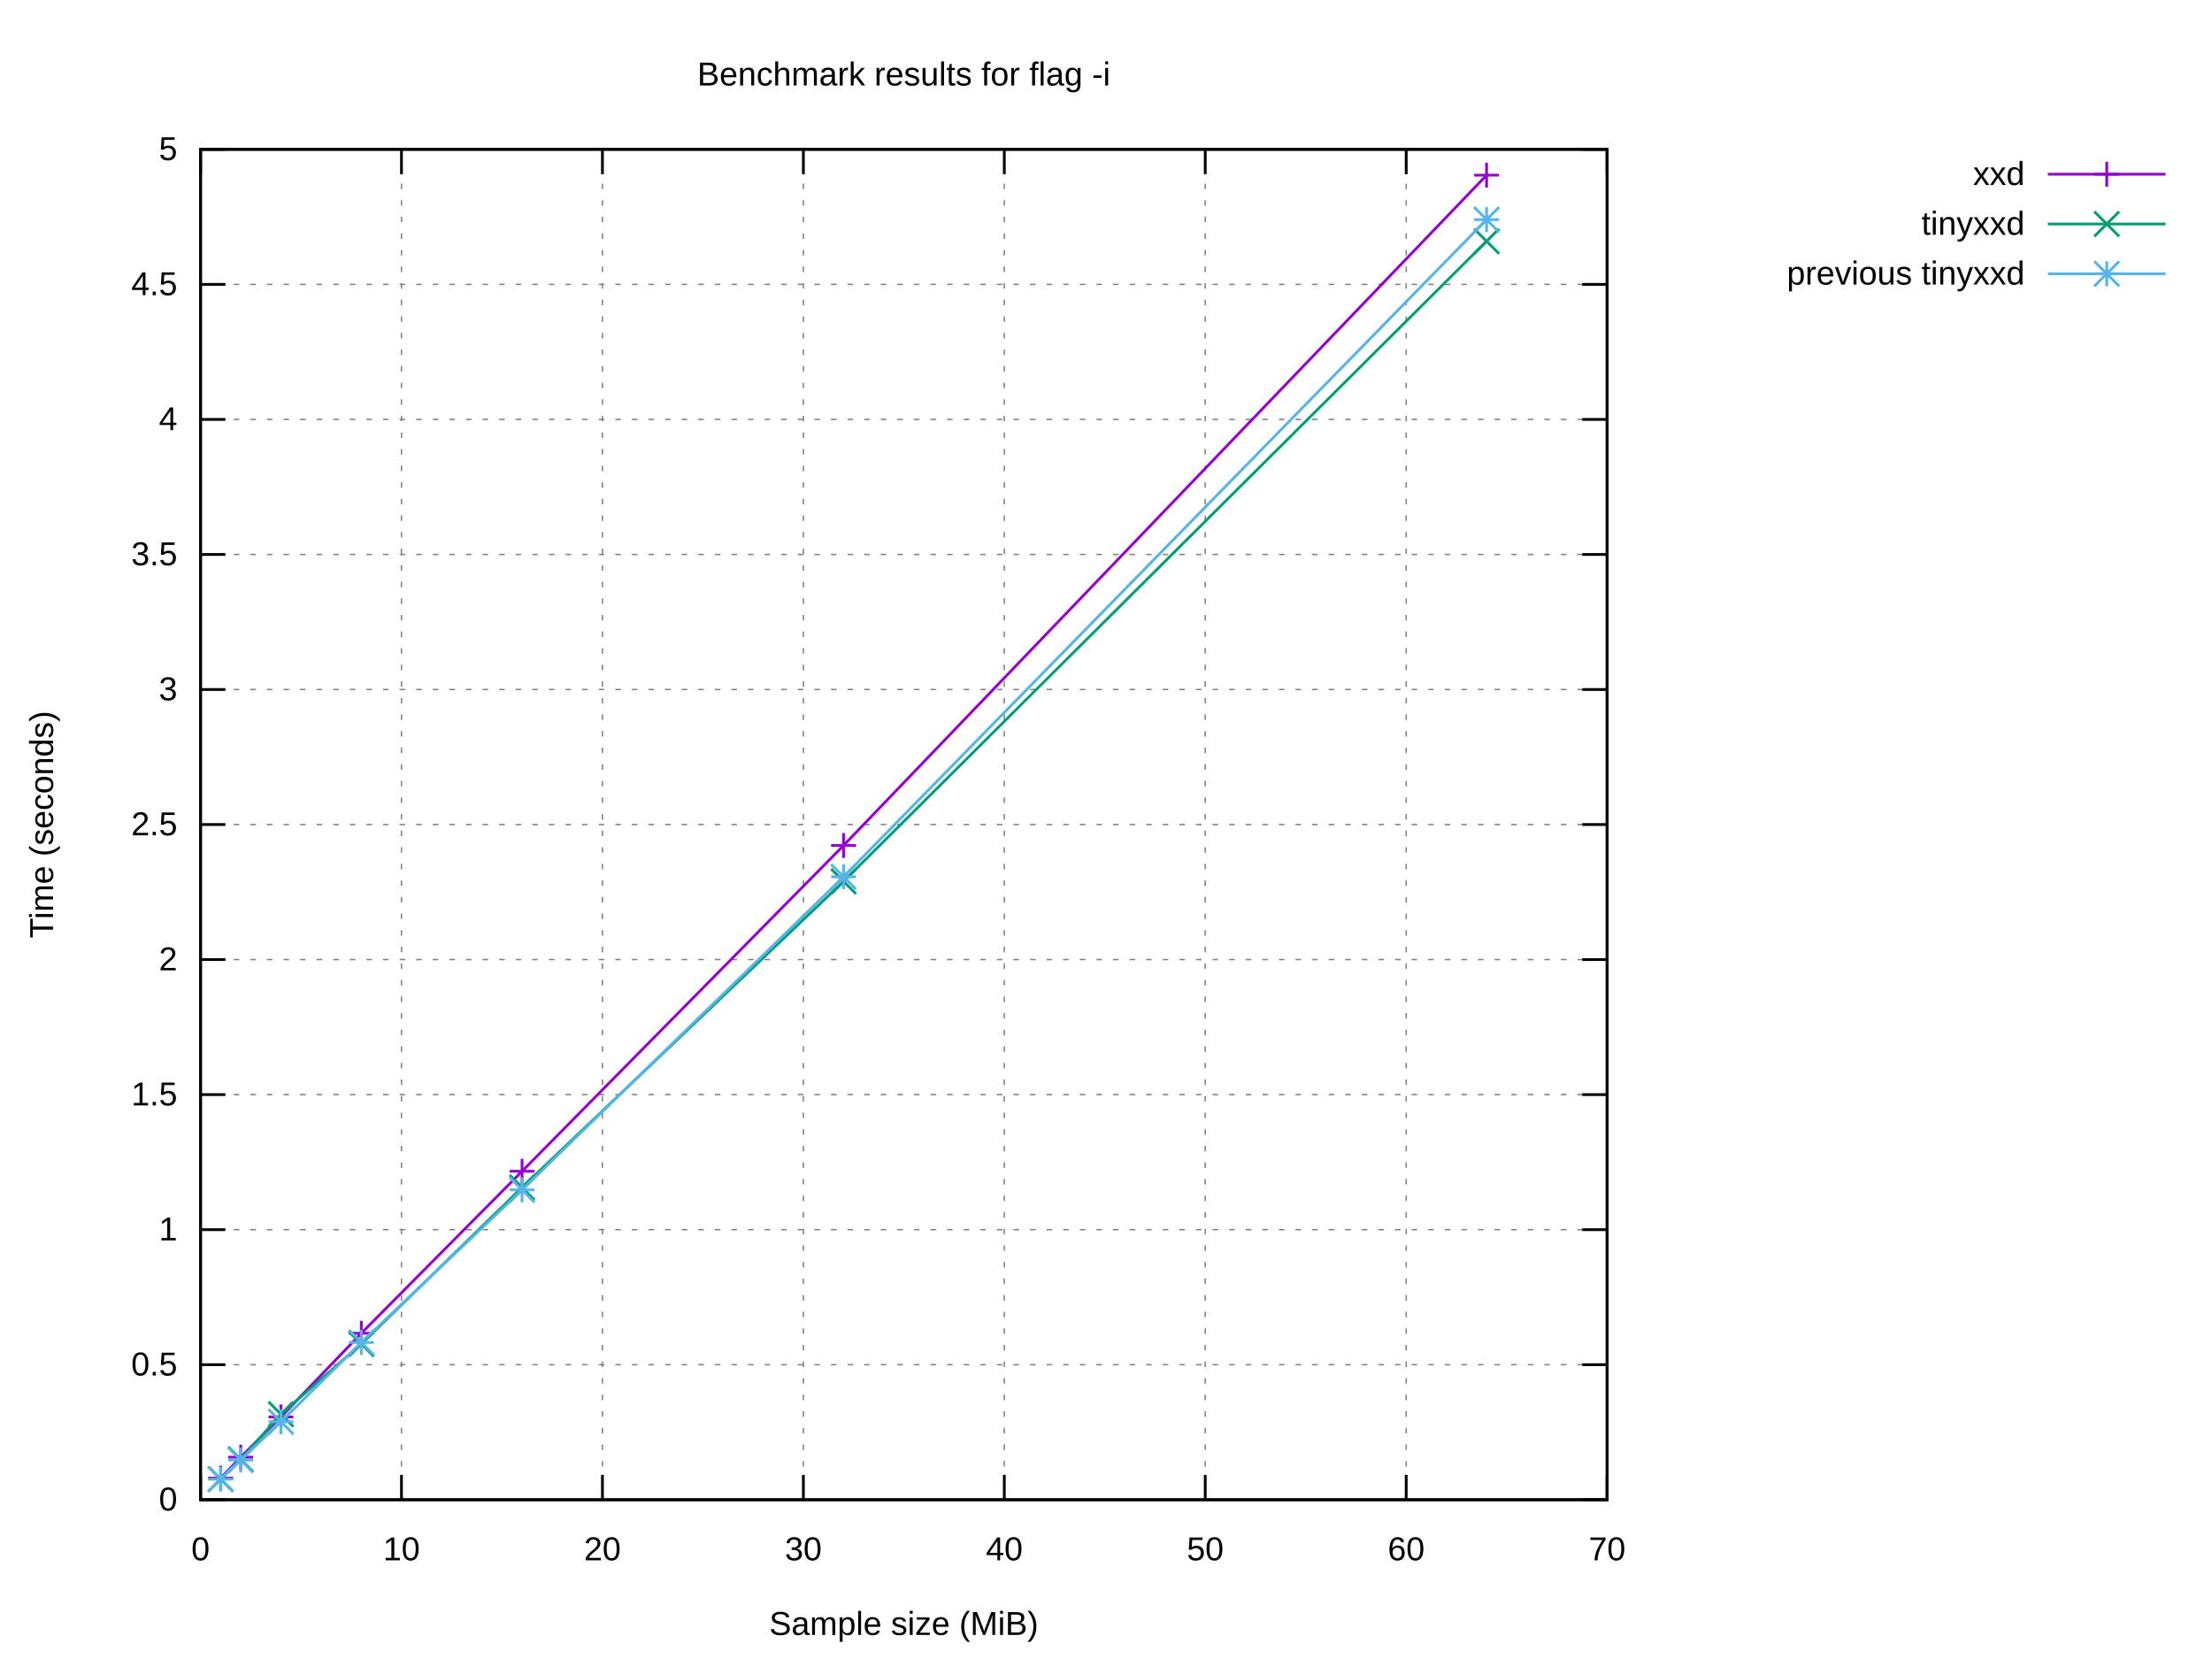
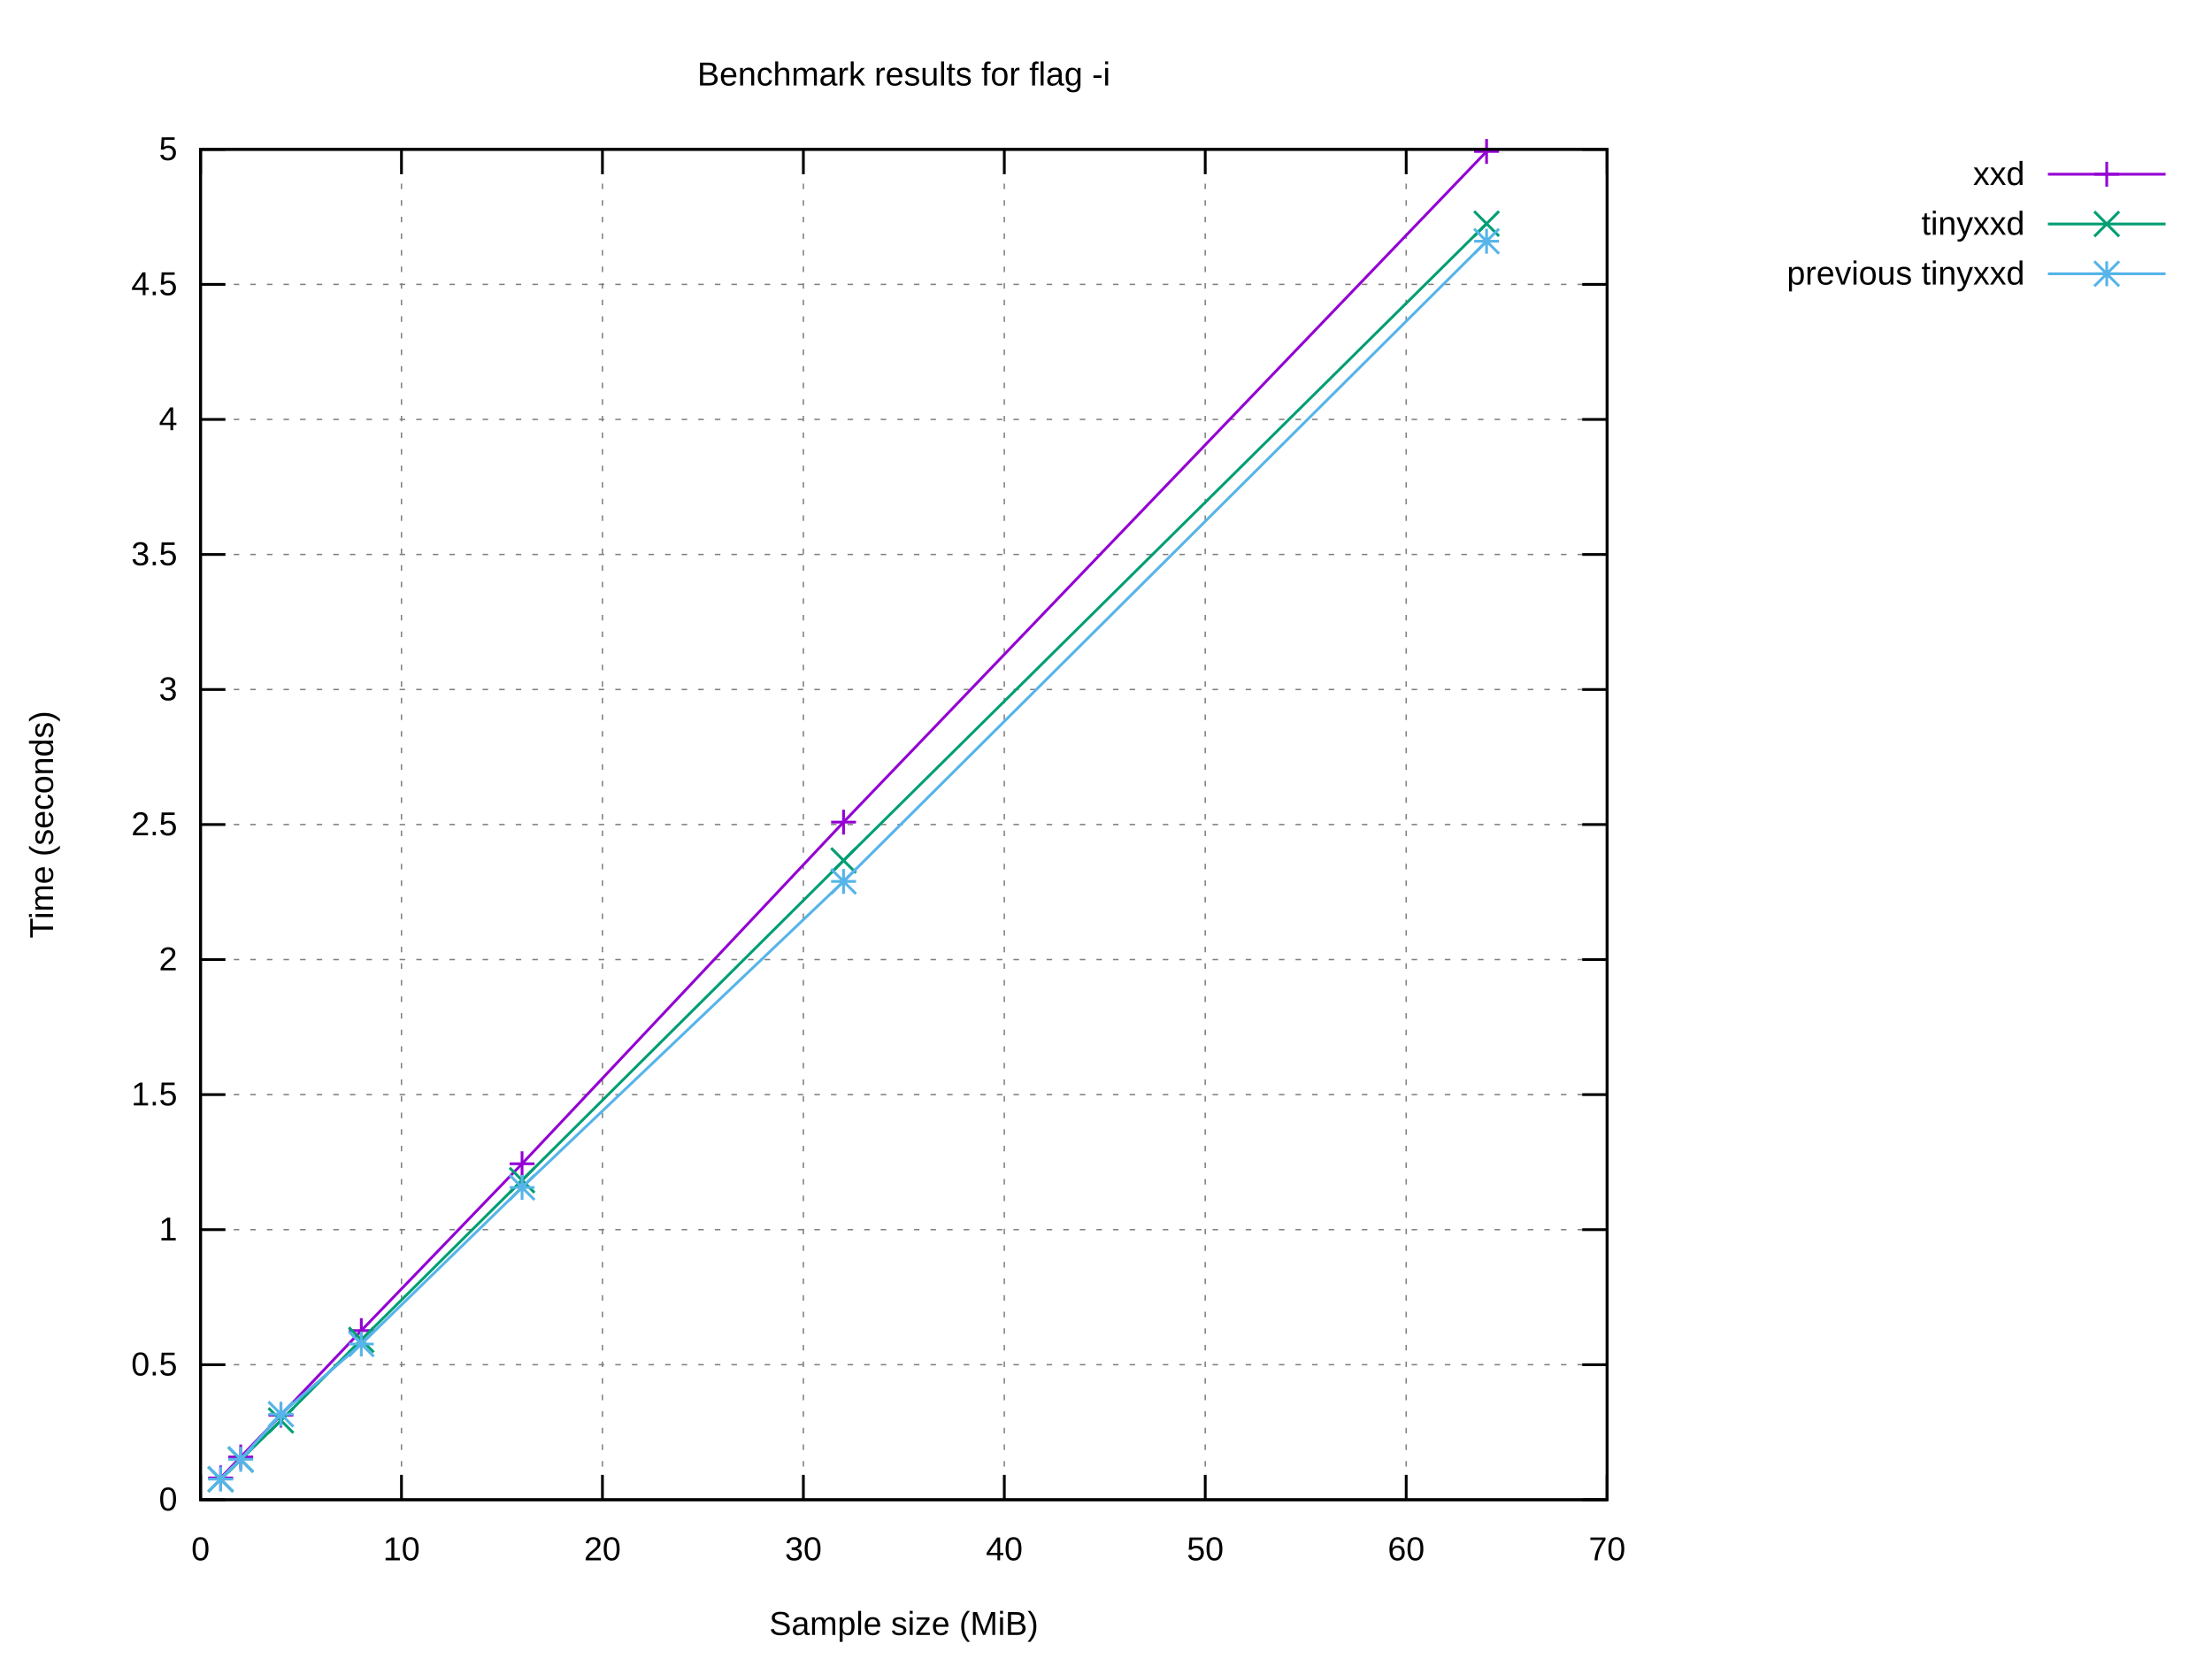
<svg xmlns="http://www.w3.org/2000/svg" xmlns:xlink="http://www.w3.org/1999/xlink" width="800" height="600" viewBox="0 0 800 600">
  <g id="gnuplot_canvas">
    <rect x="0" y="0" width="800" height="600" fill="#ffffff" />
    <defs>
      <circle id="gpDot" r="0.5" stroke-width="0.5" stroke="currentColor" />
      <path id="gpPt0" stroke-width="0.222" stroke="currentColor" d="M-1,0 h2 M0,-1 v2" />
      <path id="gpPt1" stroke-width="0.222" stroke="currentColor" d="M-1,-1 L1,1 M1,-1 L-1,1" />
      <path id="gpPt2" stroke-width="0.222" stroke="currentColor" d="M-1,0 L1,0 M0,-1 L0,1 M-1,-1 L1,1 M-1,1 L1,-1" />
      <rect id="gpPt3" stroke-width="0.222" stroke="currentColor" x="-1" y="-1" width="2" height="2" />
      <rect id="gpPt4" stroke-width="0.222" stroke="currentColor" fill="currentColor" x="-1" y="-1" width="2" height="2" />
      <circle id="gpPt5" stroke-width="0.222" stroke="currentColor" cx="0" cy="0" r="1" />
      <use xlink:href="#gpPt5" id="gpPt6" fill="currentColor" stroke="none" />
      <path id="gpPt7" stroke-width="0.222" stroke="currentColor" d="M0,-1.33 L-1.33,0.67 L1.33,0.67 z" />
      <use xlink:href="#gpPt7" id="gpPt8" fill="currentColor" stroke="none" />
      <use xlink:href="#gpPt7" id="gpPt9" stroke="currentColor" transform="rotate(180)" />
      <use xlink:href="#gpPt9" id="gpPt10" fill="currentColor" stroke="none" />
      <use xlink:href="#gpPt3" id="gpPt11" stroke="currentColor" transform="rotate(45)" />
      <use xlink:href="#gpPt11" id="gpPt12" fill="currentColor" stroke="none" />
      <path id="gpPt13" stroke-width="0.222" stroke="currentColor" d="M0,1.330 L1.265,0.411 L0.782,-1.067 L-0.782,-1.076 L-1.265,0.411 z" />
      <use xlink:href="#gpPt13" id="gpPt14" fill="currentColor" stroke="none" />
      <filter id="textbox" filterUnits="objectBoundingBox" x="0" y="0" height="1" width="1">
        <feFlood flood-color="#FFFFFF" flood-opacity="1" result="bgnd" />
        <feComposite in="SourceGraphic" in2="bgnd" operator="atop" />
      </filter>
      <filter id="greybox" filterUnits="objectBoundingBox" x="0" y="0" height="1" width="1">
        <feFlood flood-color="lightgrey" flood-opacity="1" result="grey" />
        <feComposite in="SourceGraphic" in2="grey" operator="atop" />
      </filter>
    </defs>
    <g fill="none" color="#FFFFFF" stroke="currentColor" stroke-width="1.00" stroke-linecap="butt" stroke-linejoin="miter">
</g>
    <g fill="none" color="black" stroke="currentColor" stroke-width="1.00" stroke-linecap="butt" stroke-linejoin="miter">
</g>
    <g fill="none" color="black" stroke="black" stroke-width="0.50" stroke-linecap="butt" stroke-linejoin="miter">
</g>
    <g fill="none" color="gray" stroke="currentColor" stroke-width="0.50" stroke-linecap="butt" stroke-linejoin="miter">
      <path stroke="gray" stroke-dasharray="2,4" class="gridline" d="M72.53,542.40 L581.24,542.40  " />
    </g>
    <g fill="none" color="gray" stroke="gray" stroke-width="1.00" stroke-linecap="butt" stroke-linejoin="miter">
</g>
    <g fill="none" color="black" stroke="currentColor" stroke-width="1.00" stroke-linecap="butt" stroke-linejoin="miter">
      <path stroke="black" d="M72.53,542.40 L81.53,542.40 M581.24,542.40 L572.24,542.40  " />
      <g transform="translate(64.14,546.30)" stroke="none" fill="black" font-family="Arial" font-size="12.00" text-anchor="end">
        <text>
          <tspan font-family="Arial"> 0</tspan>
        </text>
      </g>
    </g>
    <g fill="none" color="black" stroke="currentColor" stroke-width="1.00" stroke-linecap="butt" stroke-linejoin="miter">
</g>
    <g fill="none" color="black" stroke="black" stroke-width="0.50" stroke-linecap="butt" stroke-linejoin="miter">
</g>
    <g fill="none" color="gray" stroke="currentColor" stroke-width="0.50" stroke-linecap="butt" stroke-linejoin="miter">
      <path stroke="gray" stroke-dasharray="2,4" class="gridline" d="M72.53,493.56 L581.24,493.56  " />
    </g>
    <g fill="none" color="gray" stroke="gray" stroke-width="1.00" stroke-linecap="butt" stroke-linejoin="miter">
</g>
    <g fill="none" color="black" stroke="currentColor" stroke-width="1.00" stroke-linecap="butt" stroke-linejoin="miter">
      <path stroke="black" d="M72.53,493.56 L81.53,493.56 M581.24,493.56 L572.24,493.56  " />
      <g transform="translate(64.14,497.46)" stroke="none" fill="black" font-family="Arial" font-size="12.00" text-anchor="end">
        <text>
          <tspan font-family="Arial"> 0.5</tspan>
        </text>
      </g>
    </g>
    <g fill="none" color="black" stroke="currentColor" stroke-width="1.00" stroke-linecap="butt" stroke-linejoin="miter">
</g>
    <g fill="none" color="black" stroke="black" stroke-width="0.50" stroke-linecap="butt" stroke-linejoin="miter">
</g>
    <g fill="none" color="gray" stroke="currentColor" stroke-width="0.50" stroke-linecap="butt" stroke-linejoin="miter">
      <path stroke="gray" stroke-dasharray="2,4" class="gridline" d="M72.53,444.72 L581.24,444.72  " />
    </g>
    <g fill="none" color="gray" stroke="gray" stroke-width="1.00" stroke-linecap="butt" stroke-linejoin="miter">
</g>
    <g fill="none" color="black" stroke="currentColor" stroke-width="1.00" stroke-linecap="butt" stroke-linejoin="miter">
      <path stroke="black" d="M72.53,444.72 L81.53,444.72 M581.24,444.72 L572.24,444.72  " />
      <g transform="translate(64.14,448.62)" stroke="none" fill="black" font-family="Arial" font-size="12.00" text-anchor="end">
        <text>
          <tspan font-family="Arial"> 1</tspan>
        </text>
      </g>
    </g>
    <g fill="none" color="black" stroke="currentColor" stroke-width="1.00" stroke-linecap="butt" stroke-linejoin="miter">
</g>
    <g fill="none" color="black" stroke="black" stroke-width="0.50" stroke-linecap="butt" stroke-linejoin="miter">
</g>
    <g fill="none" color="gray" stroke="currentColor" stroke-width="0.50" stroke-linecap="butt" stroke-linejoin="miter">
      <path stroke="gray" stroke-dasharray="2,4" class="gridline" d="M72.53,395.88 L581.24,395.88  " />
    </g>
    <g fill="none" color="gray" stroke="gray" stroke-width="1.00" stroke-linecap="butt" stroke-linejoin="miter">
</g>
    <g fill="none" color="black" stroke="currentColor" stroke-width="1.00" stroke-linecap="butt" stroke-linejoin="miter">
      <path stroke="black" d="M72.53,395.88 L81.53,395.88 M581.24,395.88 L572.24,395.88  " />
      <g transform="translate(64.14,399.78)" stroke="none" fill="black" font-family="Arial" font-size="12.00" text-anchor="end">
        <text>
          <tspan font-family="Arial"> 1.5</tspan>
        </text>
      </g>
    </g>
    <g fill="none" color="black" stroke="currentColor" stroke-width="1.00" stroke-linecap="butt" stroke-linejoin="miter">
</g>
    <g fill="none" color="black" stroke="black" stroke-width="0.50" stroke-linecap="butt" stroke-linejoin="miter">
</g>
    <g fill="none" color="gray" stroke="currentColor" stroke-width="0.50" stroke-linecap="butt" stroke-linejoin="miter">
      <path stroke="gray" stroke-dasharray="2,4" class="gridline" d="M72.53,347.04 L581.24,347.04  " />
    </g>
    <g fill="none" color="gray" stroke="gray" stroke-width="1.00" stroke-linecap="butt" stroke-linejoin="miter">
</g>
    <g fill="none" color="black" stroke="currentColor" stroke-width="1.00" stroke-linecap="butt" stroke-linejoin="miter">
      <path stroke="black" d="M72.53,347.04 L81.53,347.04 M581.24,347.04 L572.24,347.04  " />
      <g transform="translate(64.14,350.94)" stroke="none" fill="black" font-family="Arial" font-size="12.00" text-anchor="end">
        <text>
          <tspan font-family="Arial"> 2</tspan>
        </text>
      </g>
    </g>
    <g fill="none" color="black" stroke="currentColor" stroke-width="1.00" stroke-linecap="butt" stroke-linejoin="miter">
</g>
    <g fill="none" color="black" stroke="black" stroke-width="0.50" stroke-linecap="butt" stroke-linejoin="miter">
</g>
    <g fill="none" color="gray" stroke="currentColor" stroke-width="0.50" stroke-linecap="butt" stroke-linejoin="miter">
      <path stroke="gray" stroke-dasharray="2,4" class="gridline" d="M72.53,298.20 L581.24,298.20  " />
    </g>
    <g fill="none" color="gray" stroke="gray" stroke-width="1.00" stroke-linecap="butt" stroke-linejoin="miter">
</g>
    <g fill="none" color="black" stroke="currentColor" stroke-width="1.00" stroke-linecap="butt" stroke-linejoin="miter">
      <path stroke="black" d="M72.53,298.20 L81.53,298.20 M581.24,298.20 L572.24,298.20  " />
      <g transform="translate(64.14,302.10)" stroke="none" fill="black" font-family="Arial" font-size="12.00" text-anchor="end">
        <text>
          <tspan font-family="Arial"> 2.5</tspan>
        </text>
      </g>
    </g>
    <g fill="none" color="black" stroke="currentColor" stroke-width="1.00" stroke-linecap="butt" stroke-linejoin="miter">
</g>
    <g fill="none" color="black" stroke="black" stroke-width="0.50" stroke-linecap="butt" stroke-linejoin="miter">
</g>
    <g fill="none" color="gray" stroke="currentColor" stroke-width="0.50" stroke-linecap="butt" stroke-linejoin="miter">
      <path stroke="gray" stroke-dasharray="2,4" class="gridline" d="M72.53,249.37 L581.24,249.37  " />
    </g>
    <g fill="none" color="gray" stroke="gray" stroke-width="1.00" stroke-linecap="butt" stroke-linejoin="miter">
</g>
    <g fill="none" color="black" stroke="currentColor" stroke-width="1.00" stroke-linecap="butt" stroke-linejoin="miter">
      <path stroke="black" d="M72.53,249.37 L81.53,249.37 M581.24,249.37 L572.24,249.37  " />
      <g transform="translate(64.14,253.27)" stroke="none" fill="black" font-family="Arial" font-size="12.00" text-anchor="end">
        <text>
          <tspan font-family="Arial"> 3</tspan>
        </text>
      </g>
    </g>
    <g fill="none" color="black" stroke="currentColor" stroke-width="1.00" stroke-linecap="butt" stroke-linejoin="miter">
</g>
    <g fill="none" color="black" stroke="black" stroke-width="0.50" stroke-linecap="butt" stroke-linejoin="miter">
</g>
    <g fill="none" color="gray" stroke="currentColor" stroke-width="0.50" stroke-linecap="butt" stroke-linejoin="miter">
      <path stroke="gray" stroke-dasharray="2,4" class="gridline" d="M72.53,200.53 L581.24,200.53  " />
    </g>
    <g fill="none" color="gray" stroke="gray" stroke-width="1.00" stroke-linecap="butt" stroke-linejoin="miter">
</g>
    <g fill="none" color="black" stroke="currentColor" stroke-width="1.00" stroke-linecap="butt" stroke-linejoin="miter">
      <path stroke="black" d="M72.53,200.53 L81.53,200.53 M581.24,200.53 L572.24,200.53  " />
      <g transform="translate(64.14,204.43)" stroke="none" fill="black" font-family="Arial" font-size="12.00" text-anchor="end">
        <text>
          <tspan font-family="Arial"> 3.5</tspan>
        </text>
      </g>
    </g>
    <g fill="none" color="black" stroke="currentColor" stroke-width="1.00" stroke-linecap="butt" stroke-linejoin="miter">
</g>
    <g fill="none" color="black" stroke="black" stroke-width="0.50" stroke-linecap="butt" stroke-linejoin="miter">
</g>
    <g fill="none" color="gray" stroke="currentColor" stroke-width="0.50" stroke-linecap="butt" stroke-linejoin="miter">
      <path stroke="gray" stroke-dasharray="2,4" class="gridline" d="M72.53,151.69 L581.24,151.69  " />
    </g>
    <g fill="none" color="gray" stroke="gray" stroke-width="1.00" stroke-linecap="butt" stroke-linejoin="miter">
</g>
    <g fill="none" color="black" stroke="currentColor" stroke-width="1.00" stroke-linecap="butt" stroke-linejoin="miter">
      <path stroke="black" d="M72.53,151.69 L81.53,151.69 M581.24,151.69 L572.24,151.69  " />
      <g transform="translate(64.14,155.59)" stroke="none" fill="black" font-family="Arial" font-size="12.00" text-anchor="end">
        <text>
          <tspan font-family="Arial"> 4</tspan>
        </text>
      </g>
    </g>
    <g fill="none" color="black" stroke="currentColor" stroke-width="1.00" stroke-linecap="butt" stroke-linejoin="miter">
</g>
    <g fill="none" color="black" stroke="black" stroke-width="0.50" stroke-linecap="butt" stroke-linejoin="miter">
</g>
    <g fill="none" color="gray" stroke="currentColor" stroke-width="0.50" stroke-linecap="butt" stroke-linejoin="miter">
      <path stroke="gray" stroke-dasharray="2,4" class="gridline" d="M72.53,102.85 L581.24,102.85  " />
    </g>
    <g fill="none" color="gray" stroke="gray" stroke-width="1.00" stroke-linecap="butt" stroke-linejoin="miter">
</g>
    <g fill="none" color="black" stroke="currentColor" stroke-width="1.00" stroke-linecap="butt" stroke-linejoin="miter">
      <path stroke="black" d="M72.53,102.85 L81.53,102.85 M581.24,102.85 L572.24,102.85  " />
      <g transform="translate(64.14,106.75)" stroke="none" fill="black" font-family="Arial" font-size="12.00" text-anchor="end">
        <text>
          <tspan font-family="Arial"> 4.5</tspan>
        </text>
      </g>
    </g>
    <g fill="none" color="black" stroke="currentColor" stroke-width="1.00" stroke-linecap="butt" stroke-linejoin="miter">
</g>
    <g fill="none" color="black" stroke="black" stroke-width="0.50" stroke-linecap="butt" stroke-linejoin="miter">
</g>
    <g fill="none" color="gray" stroke="currentColor" stroke-width="0.50" stroke-linecap="butt" stroke-linejoin="miter">
      <path stroke="gray" stroke-dasharray="2,4" class="gridline" d="M72.53,54.01 L581.24,54.01  " />
    </g>
    <g fill="none" color="gray" stroke="gray" stroke-width="1.00" stroke-linecap="butt" stroke-linejoin="miter">
</g>
    <g fill="none" color="black" stroke="currentColor" stroke-width="1.00" stroke-linecap="butt" stroke-linejoin="miter">
      <path stroke="black" d="M72.53,54.01 L81.53,54.01 M581.24,54.01 L572.24,54.01  " />
      <g transform="translate(64.14,57.91)" stroke="none" fill="black" font-family="Arial" font-size="12.00" text-anchor="end">
        <text>
          <tspan font-family="Arial"> 5</tspan>
        </text>
      </g>
    </g>
    <g fill="none" color="black" stroke="currentColor" stroke-width="1.00" stroke-linecap="butt" stroke-linejoin="miter">
</g>
    <g fill="none" color="black" stroke="black" stroke-width="0.50" stroke-linecap="butt" stroke-linejoin="miter">
</g>
    <g fill="none" color="gray" stroke="currentColor" stroke-width="0.50" stroke-linecap="butt" stroke-linejoin="miter">
      <path stroke="gray" stroke-dasharray="2,4" class="gridline" d="M72.53,542.40 L72.53,54.01  " />
    </g>
    <g fill="none" color="gray" stroke="gray" stroke-width="1.00" stroke-linecap="butt" stroke-linejoin="miter">
</g>
    <g fill="none" color="black" stroke="currentColor" stroke-width="1.00" stroke-linecap="butt" stroke-linejoin="miter">
      <path stroke="black" d="M72.53,542.40 L72.53,533.40 M72.53,54.01 L72.53,63.01  " />
      <g transform="translate(72.53,564.30)" stroke="none" fill="black" font-family="Arial" font-size="12.00" text-anchor="middle">
        <text>
          <tspan font-family="Arial"> 0</tspan>
        </text>
      </g>
    </g>
    <g fill="none" color="black" stroke="currentColor" stroke-width="1.00" stroke-linecap="butt" stroke-linejoin="miter">
</g>
    <g fill="none" color="black" stroke="black" stroke-width="0.50" stroke-linecap="butt" stroke-linejoin="miter">
</g>
    <g fill="none" color="gray" stroke="currentColor" stroke-width="0.50" stroke-linecap="butt" stroke-linejoin="miter">
      <path stroke="gray" stroke-dasharray="2,4" class="gridline" d="M145.20,542.40 L145.20,54.01  " />
    </g>
    <g fill="none" color="gray" stroke="gray" stroke-width="1.00" stroke-linecap="butt" stroke-linejoin="miter">
</g>
    <g fill="none" color="black" stroke="currentColor" stroke-width="1.00" stroke-linecap="butt" stroke-linejoin="miter">
      <path stroke="black" d="M145.20,542.40 L145.20,533.40 M145.20,54.01 L145.20,63.01  " />
      <g transform="translate(145.20,564.30)" stroke="none" fill="black" font-family="Arial" font-size="12.00" text-anchor="middle">
        <text>
          <tspan font-family="Arial"> 10</tspan>
        </text>
      </g>
    </g>
    <g fill="none" color="black" stroke="currentColor" stroke-width="1.00" stroke-linecap="butt" stroke-linejoin="miter">
</g>
    <g fill="none" color="black" stroke="black" stroke-width="0.50" stroke-linecap="butt" stroke-linejoin="miter">
</g>
    <g fill="none" color="gray" stroke="currentColor" stroke-width="0.50" stroke-linecap="butt" stroke-linejoin="miter">
      <path stroke="gray" stroke-dasharray="2,4" class="gridline" d="M217.88,542.40 L217.88,54.01  " />
    </g>
    <g fill="none" color="gray" stroke="gray" stroke-width="1.00" stroke-linecap="butt" stroke-linejoin="miter">
</g>
    <g fill="none" color="black" stroke="currentColor" stroke-width="1.00" stroke-linecap="butt" stroke-linejoin="miter">
      <path stroke="black" d="M217.88,542.40 L217.88,533.40 M217.88,54.01 L217.88,63.01  " />
      <g transform="translate(217.88,564.30)" stroke="none" fill="black" font-family="Arial" font-size="12.00" text-anchor="middle">
        <text>
          <tspan font-family="Arial"> 20</tspan>
        </text>
      </g>
    </g>
    <g fill="none" color="black" stroke="currentColor" stroke-width="1.00" stroke-linecap="butt" stroke-linejoin="miter">
</g>
    <g fill="none" color="black" stroke="black" stroke-width="0.50" stroke-linecap="butt" stroke-linejoin="miter">
</g>
    <g fill="none" color="gray" stroke="currentColor" stroke-width="0.50" stroke-linecap="butt" stroke-linejoin="miter">
      <path stroke="gray" stroke-dasharray="2,4" class="gridline" d="M290.55,542.40 L290.55,54.01  " />
    </g>
    <g fill="none" color="gray" stroke="gray" stroke-width="1.00" stroke-linecap="butt" stroke-linejoin="miter">
</g>
    <g fill="none" color="black" stroke="currentColor" stroke-width="1.00" stroke-linecap="butt" stroke-linejoin="miter">
      <path stroke="black" d="M290.55,542.40 L290.55,533.40 M290.55,54.01 L290.55,63.01  " />
      <g transform="translate(290.55,564.30)" stroke="none" fill="black" font-family="Arial" font-size="12.00" text-anchor="middle">
        <text>
          <tspan font-family="Arial"> 30</tspan>
        </text>
      </g>
    </g>
    <g fill="none" color="black" stroke="currentColor" stroke-width="1.00" stroke-linecap="butt" stroke-linejoin="miter">
</g>
    <g fill="none" color="black" stroke="black" stroke-width="0.50" stroke-linecap="butt" stroke-linejoin="miter">
</g>
    <g fill="none" color="gray" stroke="currentColor" stroke-width="0.50" stroke-linecap="butt" stroke-linejoin="miter">
      <path stroke="gray" stroke-dasharray="2,4" class="gridline" d="M363.22,542.40 L363.22,54.01  " />
    </g>
    <g fill="none" color="gray" stroke="gray" stroke-width="1.00" stroke-linecap="butt" stroke-linejoin="miter">
</g>
    <g fill="none" color="black" stroke="currentColor" stroke-width="1.00" stroke-linecap="butt" stroke-linejoin="miter">
      <path stroke="black" d="M363.22,542.40 L363.22,533.40 M363.22,54.01 L363.22,63.01  " />
      <g transform="translate(363.22,564.30)" stroke="none" fill="black" font-family="Arial" font-size="12.00" text-anchor="middle">
        <text>
          <tspan font-family="Arial"> 40</tspan>
        </text>
      </g>
    </g>
    <g fill="none" color="black" stroke="currentColor" stroke-width="1.00" stroke-linecap="butt" stroke-linejoin="miter">
</g>
    <g fill="none" color="black" stroke="black" stroke-width="0.50" stroke-linecap="butt" stroke-linejoin="miter">
</g>
    <g fill="none" color="gray" stroke="currentColor" stroke-width="0.50" stroke-linecap="butt" stroke-linejoin="miter">
      <path stroke="gray" stroke-dasharray="2,4" class="gridline" d="M435.89,542.40 L435.89,54.01  " />
    </g>
    <g fill="none" color="gray" stroke="gray" stroke-width="1.00" stroke-linecap="butt" stroke-linejoin="miter">
</g>
    <g fill="none" color="black" stroke="currentColor" stroke-width="1.00" stroke-linecap="butt" stroke-linejoin="miter">
      <path stroke="black" d="M435.89,542.40 L435.89,533.40 M435.89,54.01 L435.89,63.01  " />
      <g transform="translate(435.89,564.30)" stroke="none" fill="black" font-family="Arial" font-size="12.00" text-anchor="middle">
        <text>
          <tspan font-family="Arial"> 50</tspan>
        </text>
      </g>
    </g>
    <g fill="none" color="black" stroke="currentColor" stroke-width="1.00" stroke-linecap="butt" stroke-linejoin="miter">
</g>
    <g fill="none" color="black" stroke="black" stroke-width="0.50" stroke-linecap="butt" stroke-linejoin="miter">
</g>
    <g fill="none" color="gray" stroke="currentColor" stroke-width="0.50" stroke-linecap="butt" stroke-linejoin="miter">
      <path stroke="gray" stroke-dasharray="2,4" class="gridline" d="M508.57,542.40 L508.57,54.01  " />
    </g>
    <g fill="none" color="gray" stroke="gray" stroke-width="1.00" stroke-linecap="butt" stroke-linejoin="miter">
</g>
    <g fill="none" color="black" stroke="currentColor" stroke-width="1.00" stroke-linecap="butt" stroke-linejoin="miter">
      <path stroke="black" d="M508.57,542.40 L508.57,533.40 M508.57,54.01 L508.57,63.01  " />
      <g transform="translate(508.57,564.30)" stroke="none" fill="black" font-family="Arial" font-size="12.00" text-anchor="middle">
        <text>
          <tspan font-family="Arial"> 60</tspan>
        </text>
      </g>
    </g>
    <g fill="none" color="black" stroke="currentColor" stroke-width="1.00" stroke-linecap="butt" stroke-linejoin="miter">
</g>
    <g fill="none" color="black" stroke="black" stroke-width="0.50" stroke-linecap="butt" stroke-linejoin="miter">
</g>
    <g fill="none" color="gray" stroke="currentColor" stroke-width="0.50" stroke-linecap="butt" stroke-linejoin="miter">
      <path stroke="gray" stroke-dasharray="2,4" class="gridline" d="M581.24,542.40 L581.24,54.01  " />
    </g>
    <g fill="none" color="gray" stroke="gray" stroke-width="1.00" stroke-linecap="butt" stroke-linejoin="miter">
</g>
    <g fill="none" color="black" stroke="currentColor" stroke-width="1.00" stroke-linecap="butt" stroke-linejoin="miter">
      <path stroke="black" d="M581.24,542.40 L581.24,533.40 M581.24,54.01 L581.24,63.01  " />
      <g transform="translate(581.24,564.30)" stroke="none" fill="black" font-family="Arial" font-size="12.00" text-anchor="middle">
        <text>
          <tspan font-family="Arial"> 70</tspan>
        </text>
      </g>
    </g>
    <g fill="none" color="black" stroke="currentColor" stroke-width="1.00" stroke-linecap="butt" stroke-linejoin="miter">
</g>
    <g fill="none" color="black" stroke="currentColor" stroke-width="1.00" stroke-linecap="butt" stroke-linejoin="miter">
      <path stroke="black" d="M72.53,54.01 L72.53,542.40 L581.24,542.40 L581.24,54.01 L72.53,54.01 Z  " />
    </g>
    <g fill="none" color="black" stroke="currentColor" stroke-width="1.00" stroke-linecap="butt" stroke-linejoin="miter">
</g>
    <g id="gnuplot_plot_1">
      <g fill="none" color="black" stroke="currentColor" stroke-width="1.00" stroke-linecap="butt" stroke-linejoin="miter">
        <g transform="translate(732.26,66.91)" stroke="none" fill="black" font-family="Arial" font-size="12.00" text-anchor="end">
          <text>
            <tspan font-family="Arial">xxd</tspan>
          </text>
        </g>
      </g>
      <g fill="none" color="black" stroke="currentColor" stroke-width="1.00" stroke-linecap="butt" stroke-linejoin="miter">
-         <path stroke="rgb(148,   0, 211)" d="M740.65,63.01 L783.21,63.01 M537.64,63.35 L305.08,305.78 L188.81,423.60 L130.67,482.19 L101.60,512.46 L87.06,527.02   L79.80,534.58  " />
-         <use xlink:href="#gpPt0" transform="translate(537.64,63.35) scale(4.50)" color="rgb(148,   0, 211)" />
-         <use xlink:href="#gpPt0" transform="translate(305.08,305.78) scale(4.50)" color="rgb(148,   0, 211)" />
-         <use xlink:href="#gpPt0" transform="translate(188.81,423.60) scale(4.50)" color="rgb(148,   0, 211)" />
-         <use xlink:href="#gpPt0" transform="translate(130.67,482.19) scale(4.50)" color="rgb(148,   0, 211)" />
-         <use xlink:href="#gpPt0" transform="translate(101.60,512.46) scale(4.50)" color="rgb(148,   0, 211)" />
-         <use xlink:href="#gpPt0" transform="translate(87.06,527.02) scale(4.50)" color="rgb(148,   0, 211)" />
-         <use xlink:href="#gpPt0" transform="translate(79.80,534.58) scale(4.50)" color="rgb(148,   0, 211)" />
+         <path stroke="rgb(148,   0, 211)" d="M740.65,63.01 L783.21,63.01 M537.64,54.77 L305.08,297.33 L188.81,420.89 L130.67,481.22 L101.60,511.81 L87.06,526.94   L79.80,534.52  " />
+         <use xlink:href="#gpPt0" transform="translate(537.64,54.77) scale(4.50)" color="rgb(148,   0, 211)" />
+         <use xlink:href="#gpPt0" transform="translate(305.08,297.33) scale(4.50)" color="rgb(148,   0, 211)" />
+         <use xlink:href="#gpPt0" transform="translate(188.81,420.89) scale(4.50)" color="rgb(148,   0, 211)" />
+         <use xlink:href="#gpPt0" transform="translate(130.67,481.22) scale(4.50)" color="rgb(148,   0, 211)" />
+         <use xlink:href="#gpPt0" transform="translate(101.60,511.81) scale(4.50)" color="rgb(148,   0, 211)" />
+         <use xlink:href="#gpPt0" transform="translate(87.06,526.94) scale(4.50)" color="rgb(148,   0, 211)" />
+         <use xlink:href="#gpPt0" transform="translate(79.80,534.52) scale(4.50)" color="rgb(148,   0, 211)" />
        <use xlink:href="#gpPt0" transform="translate(761.93,63.01) scale(4.50)" color="rgb(148,   0, 211)" />
      </g>
    </g>
    <g id="gnuplot_plot_2">
      <g fill="none" color="black" stroke="currentColor" stroke-width="1.00" stroke-linecap="butt" stroke-linejoin="miter">
        <g transform="translate(732.26,84.91)" stroke="none" fill="black" font-family="Arial" font-size="12.00" text-anchor="end">
          <text>
            <tspan font-family="Arial">tinyxxd</tspan>
          </text>
        </g>
      </g>
      <g fill="none" color="black" stroke="currentColor" stroke-width="1.00" stroke-linecap="butt" stroke-linejoin="miter">
-         <path stroke="rgb(  0, 158, 115)" d="M740.65,81.01 L783.21,81.01 M537.64,87.24 L305.08,318.78 L188.81,429.46 L130.67,486.08 L101.60,511.46 L87.06,527.78   L79.80,534.94  " />
-         <use xlink:href="#gpPt1" transform="translate(537.64,87.24) scale(4.50)" color="rgb(  0, 158, 115)" />
-         <use xlink:href="#gpPt1" transform="translate(305.08,318.78) scale(4.50)" color="rgb(  0, 158, 115)" />
-         <use xlink:href="#gpPt1" transform="translate(188.81,429.46) scale(4.50)" color="rgb(  0, 158, 115)" />
-         <use xlink:href="#gpPt1" transform="translate(130.67,486.08) scale(4.50)" color="rgb(  0, 158, 115)" />
-         <use xlink:href="#gpPt1" transform="translate(101.60,511.46) scale(4.50)" color="rgb(  0, 158, 115)" />
-         <use xlink:href="#gpPt1" transform="translate(87.06,527.78) scale(4.50)" color="rgb(  0, 158, 115)" />
-         <use xlink:href="#gpPt1" transform="translate(79.80,534.94) scale(4.50)" color="rgb(  0, 158, 115)" />
+         <path stroke="rgb(  0, 158, 115)" d="M740.65,81.01 L783.21,81.01 M537.64,80.90 L305.08,311.20 L188.81,426.85 L130.67,484.57 L101.60,513.73 L87.06,527.91   L79.80,535.01  " />
+         <use xlink:href="#gpPt1" transform="translate(537.64,80.90) scale(4.50)" color="rgb(  0, 158, 115)" />
+         <use xlink:href="#gpPt1" transform="translate(305.08,311.20) scale(4.50)" color="rgb(  0, 158, 115)" />
+         <use xlink:href="#gpPt1" transform="translate(188.81,426.85) scale(4.50)" color="rgb(  0, 158, 115)" />
+         <use xlink:href="#gpPt1" transform="translate(130.67,484.57) scale(4.50)" color="rgb(  0, 158, 115)" />
+         <use xlink:href="#gpPt1" transform="translate(101.60,513.73) scale(4.50)" color="rgb(  0, 158, 115)" />
+         <use xlink:href="#gpPt1" transform="translate(87.06,527.91) scale(4.50)" color="rgb(  0, 158, 115)" />
+         <use xlink:href="#gpPt1" transform="translate(79.80,535.01) scale(4.50)" color="rgb(  0, 158, 115)" />
        <use xlink:href="#gpPt1" transform="translate(761.93,81.01) scale(4.50)" color="rgb(  0, 158, 115)" />
      </g>
    </g>
    <g id="gnuplot_plot_3">
      <g fill="none" color="black" stroke="currentColor" stroke-width="1.00" stroke-linecap="butt" stroke-linejoin="miter">
        <g transform="translate(732.26,102.91)" stroke="none" fill="black" font-family="Arial" font-size="12.00" text-anchor="end">
          <text>
            <tspan font-family="Arial">previous tinyxxd</tspan>
          </text>
        </g>
      </g>
      <g fill="none" color="black" stroke="currentColor" stroke-width="1.00" stroke-linecap="butt" stroke-linejoin="miter">
-         <path stroke="rgb( 86, 180, 233)" d="M740.65,99.01 L783.21,99.01 M537.64,79.43 L305.08,317.10 L188.81,430.33 L130.67,485.52 L101.60,514.18 L87.06,528.06   L79.80,534.96  " />
-         <use xlink:href="#gpPt2" transform="translate(537.64,79.43) scale(4.50)" color="rgb( 86, 180, 233)" />
-         <use xlink:href="#gpPt2" transform="translate(305.08,317.10) scale(4.50)" color="rgb( 86, 180, 233)" />
-         <use xlink:href="#gpPt2" transform="translate(188.81,430.33) scale(4.50)" color="rgb( 86, 180, 233)" />
-         <use xlink:href="#gpPt2" transform="translate(130.67,485.52) scale(4.50)" color="rgb( 86, 180, 233)" />
-         <use xlink:href="#gpPt2" transform="translate(101.60,514.18) scale(4.50)" color="rgb( 86, 180, 233)" />
-         <use xlink:href="#gpPt2" transform="translate(87.06,528.06) scale(4.50)" color="rgb( 86, 180, 233)" />
-         <use xlink:href="#gpPt2" transform="translate(79.80,534.96) scale(4.50)" color="rgb( 86, 180, 233)" />
+         <path stroke="rgb( 86, 180, 233)" d="M740.65,99.01 L783.21,99.01 M537.64,87.24 L305.08,318.78 L188.81,429.46 L130.67,486.08 L101.60,511.46 L87.06,527.78   L79.80,534.94  " />
+         <use xlink:href="#gpPt2" transform="translate(537.64,87.24) scale(4.50)" color="rgb( 86, 180, 233)" />
+         <use xlink:href="#gpPt2" transform="translate(305.08,318.78) scale(4.50)" color="rgb( 86, 180, 233)" />
+         <use xlink:href="#gpPt2" transform="translate(188.81,429.46) scale(4.50)" color="rgb( 86, 180, 233)" />
+         <use xlink:href="#gpPt2" transform="translate(130.67,486.08) scale(4.50)" color="rgb( 86, 180, 233)" />
+         <use xlink:href="#gpPt2" transform="translate(101.60,511.46) scale(4.50)" color="rgb( 86, 180, 233)" />
+         <use xlink:href="#gpPt2" transform="translate(87.06,527.78) scale(4.50)" color="rgb( 86, 180, 233)" />
+         <use xlink:href="#gpPt2" transform="translate(79.80,534.94) scale(4.50)" color="rgb( 86, 180, 233)" />
        <use xlink:href="#gpPt2" transform="translate(761.93,99.01) scale(4.50)" color="rgb( 86, 180, 233)" />
      </g>
    </g>
    <g fill="none" color="#FFFFFF" stroke="rgb( 86, 180, 233)" stroke-width="2.00" stroke-linecap="butt" stroke-linejoin="miter">
</g>
    <g fill="none" color="black" stroke="currentColor" stroke-width="2.00" stroke-linecap="butt" stroke-linejoin="miter">
</g>
    <g fill="none" color="black" stroke="black" stroke-width="1.00" stroke-linecap="butt" stroke-linejoin="miter">
</g>
    <g fill="none" color="black" stroke="currentColor" stroke-width="1.00" stroke-linecap="butt" stroke-linejoin="miter">
      <path stroke="black" d="M72.53,54.01 L72.53,542.40 L581.24,542.40 L581.24,54.01 L72.53,54.01 Z  " />
      <g transform="translate(19.18,298.21) rotate(270.00)" stroke="none" fill="black" font-family="Arial" font-size="12.00" text-anchor="middle">
        <text>
          <tspan font-family="Arial">Time (seconds)</tspan>
        </text>
      </g>
    </g>
    <g fill="none" color="black" stroke="currentColor" stroke-width="1.00" stroke-linecap="butt" stroke-linejoin="miter">
      <g transform="translate(326.88,591.30)" stroke="none" fill="black" font-family="Arial" font-size="12.00" text-anchor="middle">
        <text>
          <tspan font-family="Arial">Sample size (MiB)</tspan>
        </text>
      </g>
    </g>
    <g fill="none" color="black" stroke="currentColor" stroke-width="1.00" stroke-linecap="butt" stroke-linejoin="miter">
</g>
    <g fill="none" color="black" stroke="currentColor" stroke-width="1.00" stroke-linecap="butt" stroke-linejoin="miter">
      <g transform="translate(326.88,30.91)" stroke="none" fill="black" font-family="Arial" font-size="12.00" text-anchor="middle">
        <text>
          <tspan font-family="Arial">Benchmark results for flag -i</tspan>
        </text>
      </g>
    </g>
    <g fill="none" color="black" stroke="currentColor" stroke-width="1.00" stroke-linecap="butt" stroke-linejoin="miter">
</g>
  </g>
</svg>
